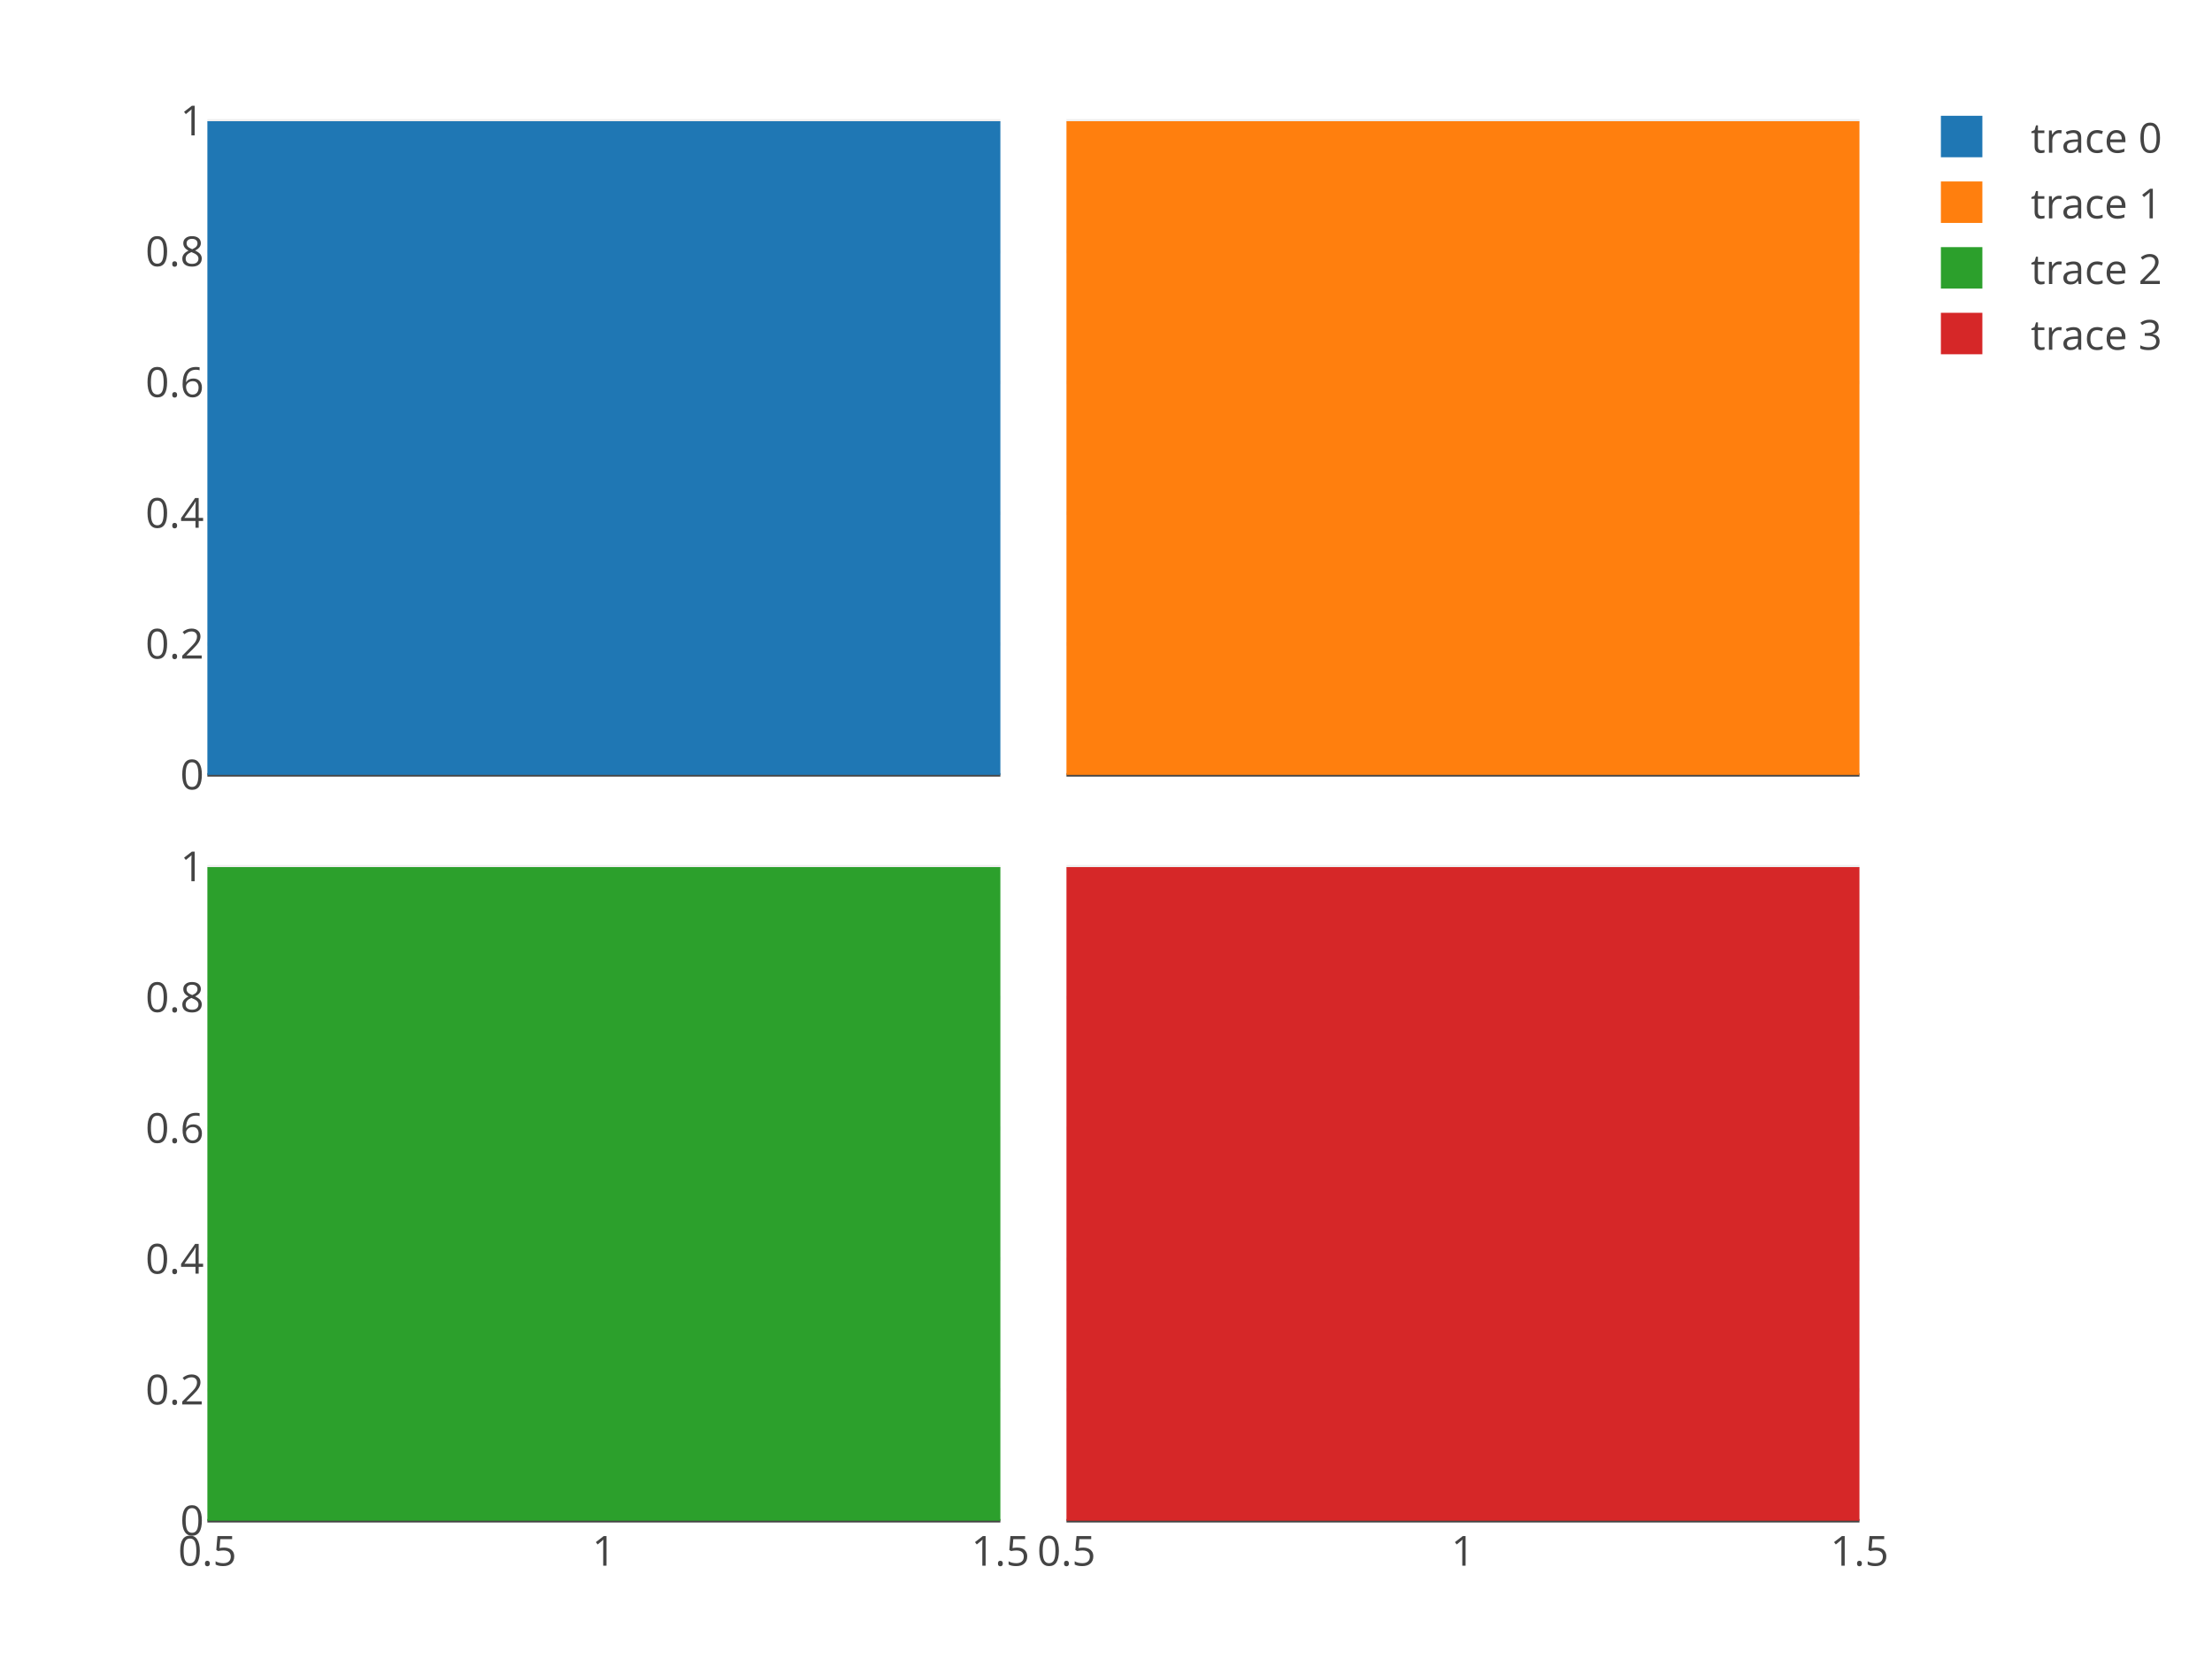
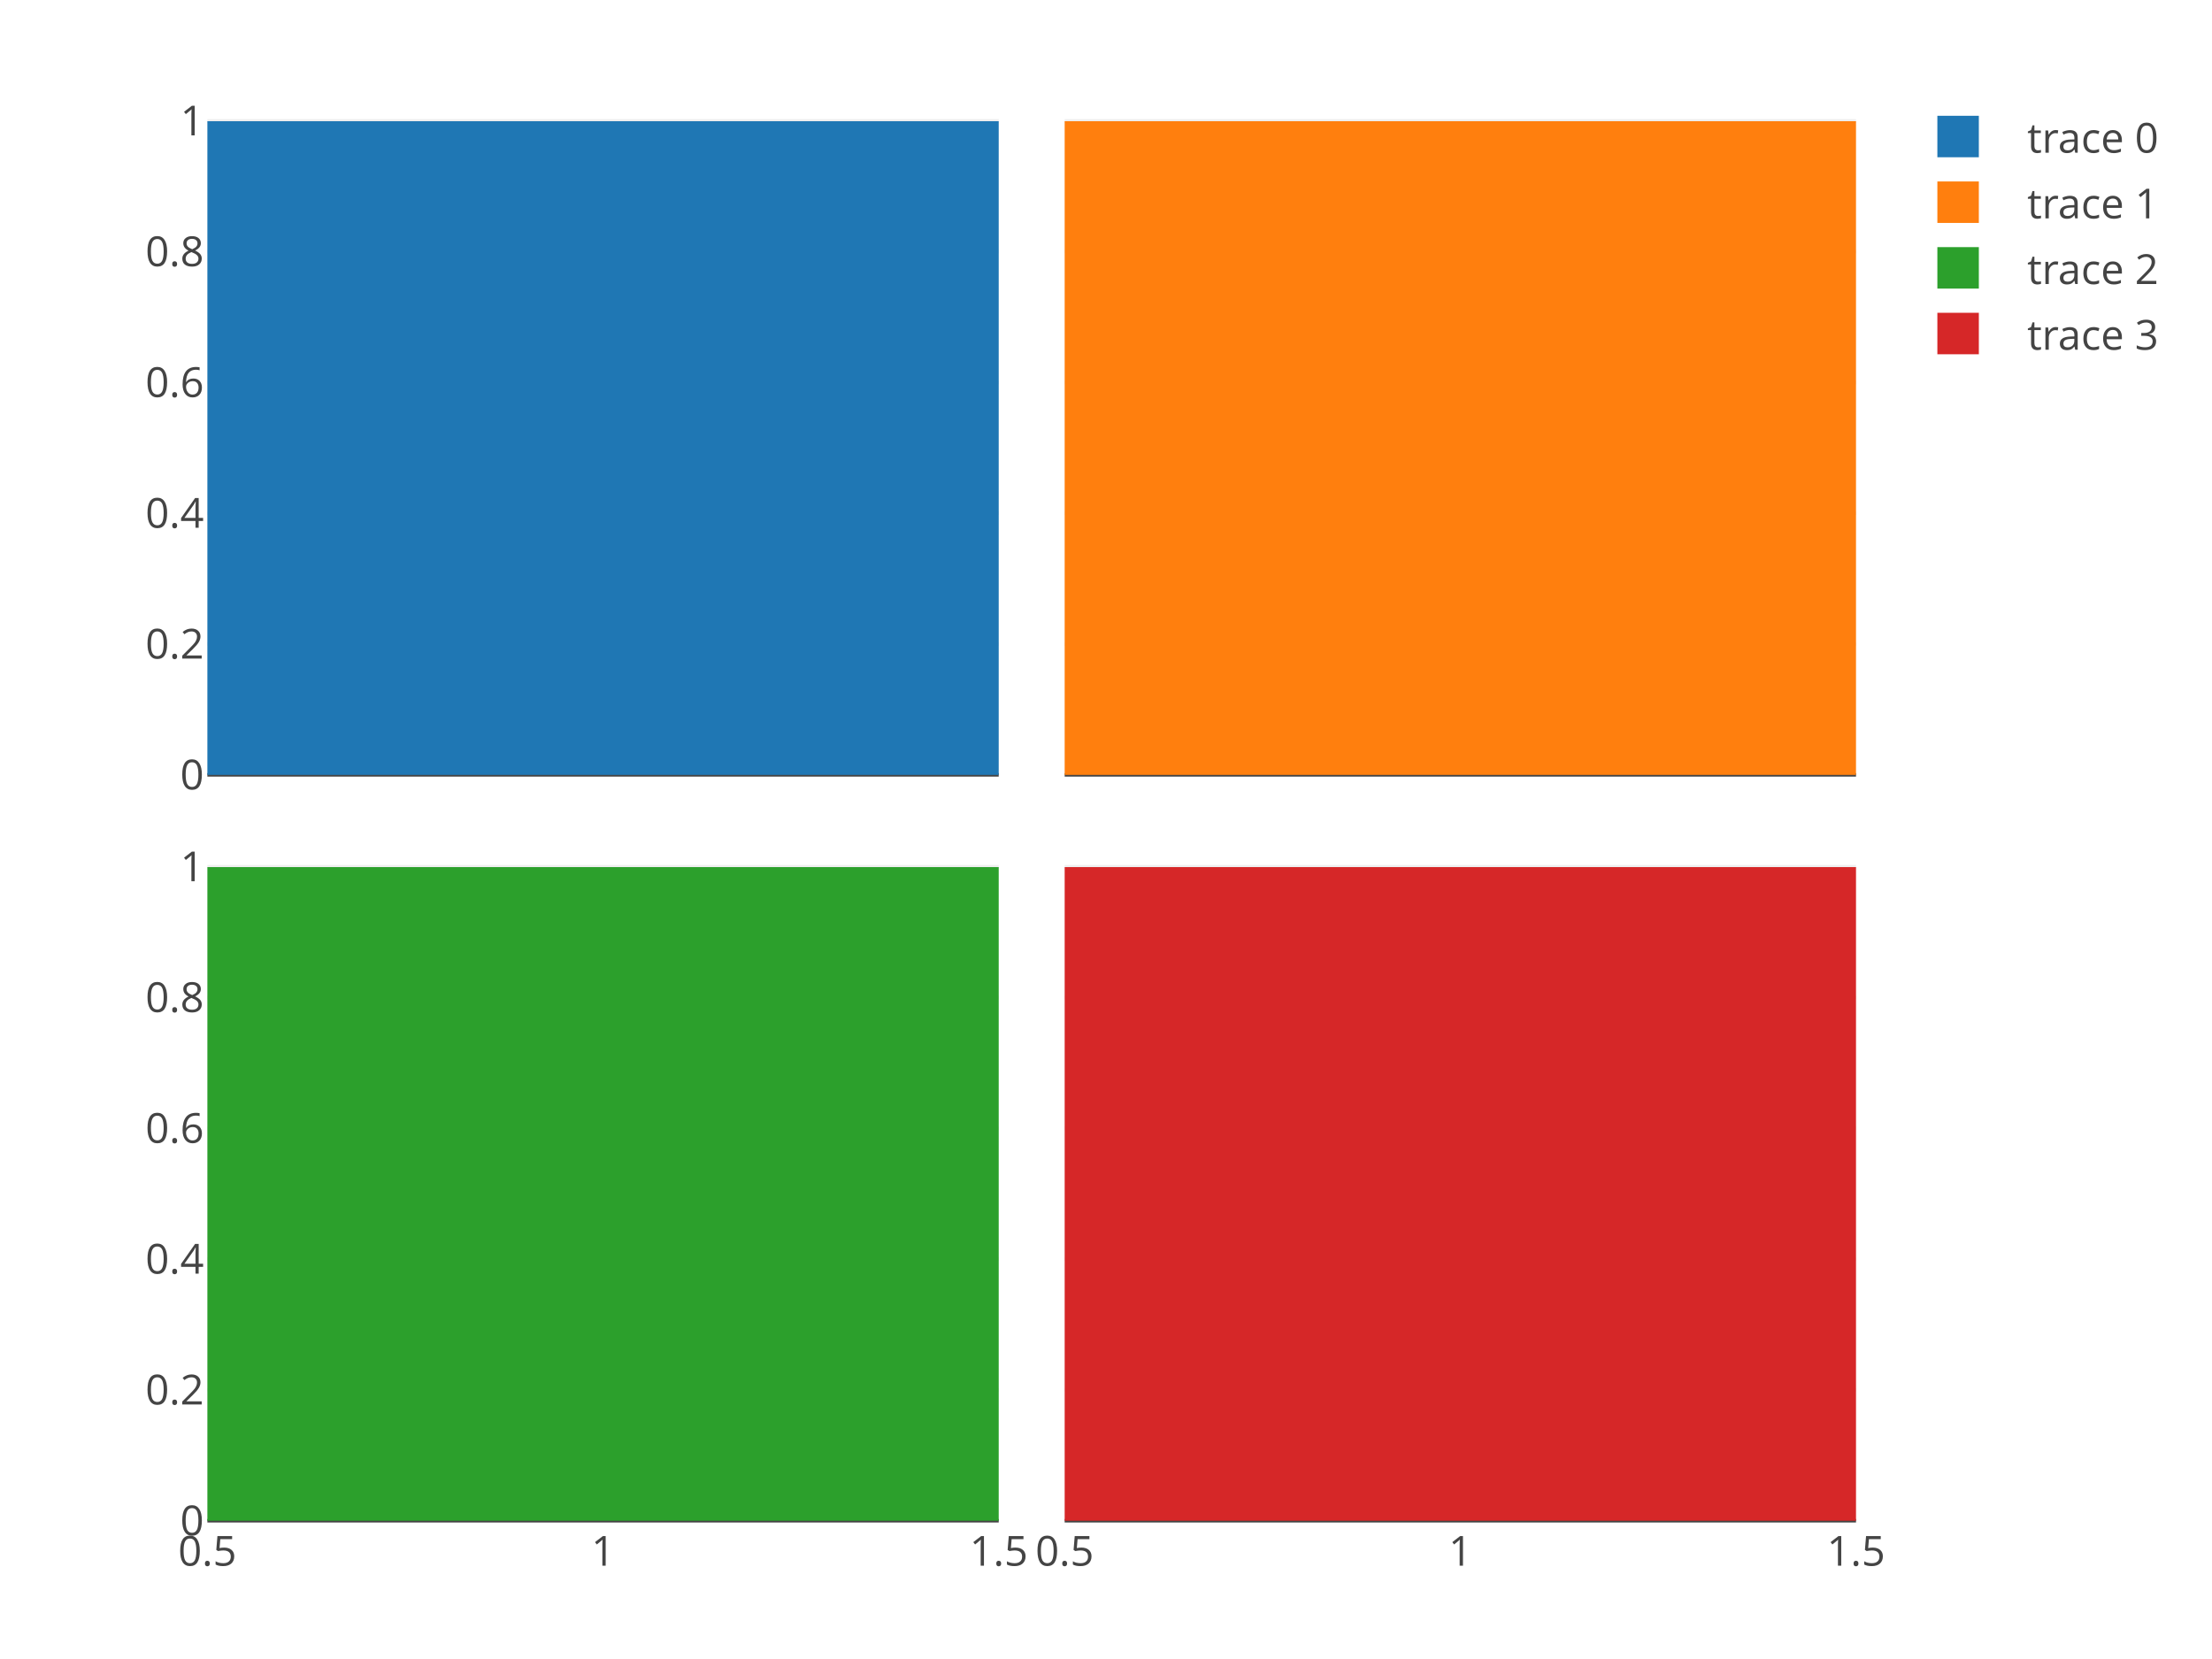
- <svg xmlns="http://www.w3.org/2000/svg" class="main-svg" width="640" height="480" viewBox="0 0 640 480">
+ <svg xmlns="http://www.w3.org/2000/svg" class="main-svg" width="640" height="480" style="" viewBox="0 0 640 480">
  <rect x="0" y="0" width="640" height="480" style="fill: rgb(255, 255, 255); fill-opacity: 1;" />
  <defs id="defs-">
    <g class="clips">
      <clipPath id="clipxyplot" class="plotclip">
-         <rect width="229.44" height="199.2" />
+         <rect width="228.96" height="199.2" />
      </clipPath>
      <clipPath id="clipxy2plot" class="plotclip">
-         <rect width="229.44" height="199.2" />
+         <rect width="228.96" height="199.2" />
      </clipPath>
      <clipPath id="clipx2yplot" class="plotclip">
-         <rect width="229.44" height="199.2" />
+         <rect width="228.96" height="199.2" />
      </clipPath>
      <clipPath id="clipx2y2plot" class="plotclip">
-         <rect width="229.44" height="199.2" />
+         <rect width="228.96" height="199.2" />
      </clipPath>
      <clipPath class="axesclip" id="clipx">
-         <rect x="60" y="0" width="229.44" height="480" />
+         <rect x="60" y="0" width="228.96" height="480" />
      </clipPath>
      <clipPath class="axesclip" id="clipy">
        <rect x="0" y="25" width="640" height="199.2" />
      </clipPath>
      <clipPath class="axesclip" id="clipxy">
-         <rect x="60" y="25" width="229.44" height="199.2" />
+         <rect x="60" y="25" width="228.96" height="199.2" />
      </clipPath>
      <clipPath class="axesclip" id="clipy2">
        <rect x="0" y="240.8" width="640" height="199.2" />
      </clipPath>
      <clipPath class="axesclip" id="clipxy2">
-         <rect x="60" y="240.8" width="229.44" height="199.2" />
+         <rect x="60" y="240.8" width="228.96" height="199.2" />
      </clipPath>
      <clipPath class="axesclip" id="clipx2">
-         <rect x="308.56" y="0" width="229.44" height="480" />
+         <rect x="308.04" y="0" width="228.96" height="480" />
      </clipPath>
      <clipPath class="axesclip" id="clipx2y">
-         <rect x="308.56" y="25" width="229.44" height="199.2" />
+         <rect x="308.04" y="25" width="228.96" height="199.2" />
      </clipPath>
      <clipPath class="axesclip" id="clipx2y2">
-         <rect x="308.56" y="240.8" width="229.44" height="199.2" />
+         <rect x="308.04" y="240.8" width="228.96" height="199.2" />
      </clipPath>
    </g>
    <g class="gradients" />
  </defs>
  <g class="bglayer" />
  <g class="layer-below">
    <g class="imagelayer" />
    <g class="shapelayer" />
  </g>
  <g class="cartesianlayer">
    <g class="subplot xy">
      <g class="layer-subplot">
        <g class="shapelayer" />
        <g class="imagelayer" />
      </g>
      <g class="gridlayer">
        <g class="x" />
        <g class="y">
-           <path class="ygrid crisp" transform="translate(0,186.35)" d="M60,0h229.44" style="stroke: rgb(238, 238, 238); stroke-opacity: 1; stroke-width: 1px;" />
-           <path class="ygrid crisp" transform="translate(0,148.5)" d="M60,0h229.44" style="stroke: rgb(238, 238, 238); stroke-opacity: 1; stroke-width: 1px;" />
-           <path class="ygrid crisp" transform="translate(0,110.66)" d="M60,0h229.44" style="stroke: rgb(238, 238, 238); stroke-opacity: 1; stroke-width: 1px;" />
-           <path class="ygrid crisp" transform="translate(0,72.81)" d="M60,0h229.44" style="stroke: rgb(238, 238, 238); stroke-opacity: 1; stroke-width: 1px;" />
-           <path class="ygrid crisp" transform="translate(0,34.96)" d="M60,0h229.44" style="stroke: rgb(238, 238, 238); stroke-opacity: 1; stroke-width: 1px;" />
+           <path class="ygrid crisp" transform="translate(0,186.35)" d="M60,0h228.96" style="stroke: rgb(238, 238, 238); stroke-opacity: 1; stroke-width: 1px;" />
+           <path class="ygrid crisp" transform="translate(0,148.5)" d="M60,0h228.96" style="stroke: rgb(238, 238, 238); stroke-opacity: 1; stroke-width: 1px;" />
+           <path class="ygrid crisp" transform="translate(0,110.66)" d="M60,0h228.96" style="stroke: rgb(238, 238, 238); stroke-opacity: 1; stroke-width: 1px;" />
+           <path class="ygrid crisp" transform="translate(0,72.81)" d="M60,0h228.96" style="stroke: rgb(238, 238, 238); stroke-opacity: 1; stroke-width: 1px;" />
+           <path class="ygrid crisp" transform="translate(0,34.96)" d="M60,0h228.96" style="stroke: rgb(238, 238, 238); stroke-opacity: 1; stroke-width: 1px;" />
        </g>
      </g>
      <g class="zerolinelayer">
-         <path class="yzl zl crisp" transform="translate(0,224.2)" d="M60,0h229.44" style="stroke: rgb(68, 68, 68); stroke-opacity: 1; stroke-width: 1px;" />
+         <path class="yzl zl crisp" transform="translate(0,224.2)" d="M60,0h228.96" style="stroke: rgb(68, 68, 68); stroke-opacity: 1; stroke-width: 1px;" />
      </g>
      <path class="xlines-below" />
      <path class="ylines-below" />
      <g class="overlines-below" />
      <g class="xaxislayer-below" />
      <g class="yaxislayer-below" />
      <g class="overaxes-below" />
      <g class="plot" transform="translate(60, 25)" clip-path="url('#clipxyplot')">
        <g class="barlayer mlayer">
          <g class="trace bars" shape-rendering="crispEdges" style="opacity: 1;">
            <g class="points">
              <g class="point">
-                 <path d="M0,199.2V9.96H229.44V199.2Z" style="vector-effect: non-scaling-stroke; opacity: 1; stroke-width: 0px; fill: rgb(31, 119, 180); fill-opacity: 1;" />
+                 <path d="M0,199.2V9.96H228.96V199.2Z" style="vector-effect: non-scaling-stroke; opacity: 1; stroke-width: 0px; fill: rgb(31, 119, 180); fill-opacity: 1;" />
              </g>
            </g>
          </g>
        </g>
      </g>
      <g class="overplot" />
-       <path class="xlines-above crisp" d="M0,0" style="fill: none;" />
-       <path class="ylines-above crisp" d="M0,0" style="fill: none;" />
+       <path class="xlines-above crisp" style="fill: none;" d="M0,0" />
+       <path class="ylines-above crisp" style="fill: none;" d="M0,0" />
      <g class="overlines-above" />
      <g class="xaxislayer-above" />
      <g class="yaxislayer-above">
        <g class="ytick">
          <text text-anchor="end" x="59" y="4.2" transform="translate(0,224.2)" style="font-family: 'Open Sans', verdana, arial, sans-serif; font-size: 12px; fill: rgb(68, 68, 68); fill-opacity: 1; white-space: pre;">0</text>
        </g>
        <g class="ytick">
          <text text-anchor="end" x="59" y="4.2" transform="translate(0,186.35)" style="font-family: 'Open Sans', verdana, arial, sans-serif; font-size: 12px; fill: rgb(68, 68, 68); fill-opacity: 1; white-space: pre;">0.2</text>
        </g>
        <g class="ytick">
          <text text-anchor="end" x="59" y="4.2" transform="translate(0,148.5)" style="font-family: 'Open Sans', verdana, arial, sans-serif; font-size: 12px; fill: rgb(68, 68, 68); fill-opacity: 1; white-space: pre;">0.4</text>
        </g>
        <g class="ytick">
          <text text-anchor="end" x="59" y="4.2" transform="translate(0,110.66)" style="font-family: 'Open Sans', verdana, arial, sans-serif; font-size: 12px; fill: rgb(68, 68, 68); fill-opacity: 1; white-space: pre;">0.6</text>
        </g>
        <g class="ytick">
          <text text-anchor="end" x="59" y="4.2" transform="translate(0,72.81)" style="font-family: 'Open Sans', verdana, arial, sans-serif; font-size: 12px; fill: rgb(68, 68, 68); fill-opacity: 1; white-space: pre;">0.8</text>
        </g>
        <g class="ytick">
          <text text-anchor="end" x="59" y="4.2" transform="translate(0,34.96)" style="font-family: 'Open Sans', verdana, arial, sans-serif; font-size: 12px; fill: rgb(68, 68, 68); fill-opacity: 1; white-space: pre;">1</text>
        </g>
      </g>
      <g class="overaxes-above" />
    </g>
    <g class="subplot xy2">
      <g class="layer-subplot">
        <g class="shapelayer" />
        <g class="imagelayer" />
      </g>
      <g class="gridlayer">
        <g class="x" />
        <g class="y2">
-           <path class="y2grid crisp" transform="translate(0,402.15)" d="M60,0h229.44" style="stroke: rgb(238, 238, 238); stroke-opacity: 1; stroke-width: 1px;" />
-           <path class="y2grid crisp" transform="translate(0,364.3)" d="M60,0h229.44" style="stroke: rgb(238, 238, 238); stroke-opacity: 1; stroke-width: 1px;" />
-           <path class="y2grid crisp" transform="translate(0,326.46)" d="M60,0h229.44" style="stroke: rgb(238, 238, 238); stroke-opacity: 1; stroke-width: 1px;" />
-           <path class="y2grid crisp" transform="translate(0,288.61)" d="M60,0h229.44" style="stroke: rgb(238, 238, 238); stroke-opacity: 1; stroke-width: 1px;" />
-           <path class="y2grid crisp" transform="translate(0,250.76)" d="M60,0h229.44" style="stroke: rgb(238, 238, 238); stroke-opacity: 1; stroke-width: 1px;" />
+           <path class="y2grid crisp" transform="translate(0,402.15)" d="M60,0h228.96" style="stroke: rgb(238, 238, 238); stroke-opacity: 1; stroke-width: 1px;" />
+           <path class="y2grid crisp" transform="translate(0,364.3)" d="M60,0h228.96" style="stroke: rgb(238, 238, 238); stroke-opacity: 1; stroke-width: 1px;" />
+           <path class="y2grid crisp" transform="translate(0,326.46)" d="M60,0h228.96" style="stroke: rgb(238, 238, 238); stroke-opacity: 1; stroke-width: 1px;" />
+           <path class="y2grid crisp" transform="translate(0,288.61)" d="M60,0h228.96" style="stroke: rgb(238, 238, 238); stroke-opacity: 1; stroke-width: 1px;" />
+           <path class="y2grid crisp" transform="translate(0,250.76)" d="M60,0h228.96" style="stroke: rgb(238, 238, 238); stroke-opacity: 1; stroke-width: 1px;" />
        </g>
      </g>
      <g class="zerolinelayer">
-         <path class="y2zl zl crisp" transform="translate(0,440)" d="M60,0h229.44" style="stroke: rgb(68, 68, 68); stroke-opacity: 1; stroke-width: 1px;" />
+         <path class="y2zl zl crisp" transform="translate(0,440)" d="M60,0h228.96" style="stroke: rgb(68, 68, 68); stroke-opacity: 1; stroke-width: 1px;" />
      </g>
      <path class="xlines-below" />
      <path class="ylines-below" />
      <g class="overlines-below" />
      <g class="xaxislayer-below" />
      <g class="yaxislayer-below" />
      <g class="overaxes-below" />
      <g class="plot" transform="translate(60, 240.8)" clip-path="url('#clipxy2plot')">
        <g class="barlayer mlayer">
          <g class="trace bars" shape-rendering="crispEdges" style="opacity: 1;">
            <g class="points">
              <g class="point">
-                 <path d="M0,199.2V9.96H229.44V199.2Z" style="vector-effect: non-scaling-stroke; opacity: 1; stroke-width: 0px; fill: rgb(44, 160, 44); fill-opacity: 1;" />
+                 <path d="M0,199.2V9.96H228.96V199.2Z" style="vector-effect: non-scaling-stroke; opacity: 1; stroke-width: 0px; fill: rgb(44, 160, 44); fill-opacity: 1;" />
              </g>
            </g>
          </g>
        </g>
      </g>
      <g class="overplot" />
-       <path class="xlines-above crisp" d="M0,0" style="fill: none;" />
-       <path class="ylines-above crisp" d="M0,0" style="fill: none;" />
+       <path class="xlines-above crisp" style="fill: none;" d="M0,0" />
+       <path class="ylines-above crisp" style="fill: none;" d="M0,0" />
      <g class="overlines-above" />
      <g class="xaxislayer-above">
        <g class="xtick">
          <text text-anchor="middle" x="0" y="453" transform="translate(60,0)" style="font-family: 'Open Sans', verdana, arial, sans-serif; font-size: 12px; fill: rgb(68, 68, 68); fill-opacity: 1; white-space: pre;">0.5</text>
        </g>
        <g class="xtick">
-           <text text-anchor="middle" x="0" y="453" transform="translate(174.72,0)" style="font-family: 'Open Sans', verdana, arial, sans-serif; font-size: 12px; fill: rgb(68, 68, 68); fill-opacity: 1; white-space: pre;">1</text>
+           <text text-anchor="middle" x="0" y="453" transform="translate(174.48,0)" style="font-family: 'Open Sans', verdana, arial, sans-serif; font-size: 12px; fill: rgb(68, 68, 68); fill-opacity: 1; white-space: pre;">1</text>
        </g>
        <g class="xtick">
-           <text text-anchor="middle" x="0" y="453" transform="translate(289.44,0)" style="font-family: 'Open Sans', verdana, arial, sans-serif; font-size: 12px; fill: rgb(68, 68, 68); fill-opacity: 1; white-space: pre;">1.5</text>
+           <text text-anchor="middle" x="0" y="453" transform="translate(288.96,0)" style="font-family: 'Open Sans', verdana, arial, sans-serif; font-size: 12px; fill: rgb(68, 68, 68); fill-opacity: 1; white-space: pre;">1.5</text>
        </g>
      </g>
      <g class="yaxislayer-above">
        <g class="y2tick">
          <text text-anchor="end" x="59" y="4.2" transform="translate(0,440)" style="font-family: 'Open Sans', verdana, arial, sans-serif; font-size: 12px; fill: rgb(68, 68, 68); fill-opacity: 1; white-space: pre;">0</text>
        </g>
        <g class="y2tick">
          <text text-anchor="end" x="59" y="4.2" transform="translate(0,402.15)" style="font-family: 'Open Sans', verdana, arial, sans-serif; font-size: 12px; fill: rgb(68, 68, 68); fill-opacity: 1; white-space: pre;">0.2</text>
        </g>
        <g class="y2tick">
          <text text-anchor="end" x="59" y="4.2" transform="translate(0,364.3)" style="font-family: 'Open Sans', verdana, arial, sans-serif; font-size: 12px; fill: rgb(68, 68, 68); fill-opacity: 1; white-space: pre;">0.4</text>
        </g>
        <g class="y2tick">
          <text text-anchor="end" x="59" y="4.2" transform="translate(0,326.46)" style="font-family: 'Open Sans', verdana, arial, sans-serif; font-size: 12px; fill: rgb(68, 68, 68); fill-opacity: 1; white-space: pre;">0.6</text>
        </g>
        <g class="y2tick">
          <text text-anchor="end" x="59" y="4.2" transform="translate(0,288.61)" style="font-family: 'Open Sans', verdana, arial, sans-serif; font-size: 12px; fill: rgb(68, 68, 68); fill-opacity: 1; white-space: pre;">0.8</text>
        </g>
        <g class="y2tick">
          <text text-anchor="end" x="59" y="4.2" transform="translate(0,250.76)" style="font-family: 'Open Sans', verdana, arial, sans-serif; font-size: 12px; fill: rgb(68, 68, 68); fill-opacity: 1; white-space: pre;">1</text>
        </g>
      </g>
      <g class="overaxes-above" />
    </g>
    <g class="subplot x2y">
      <g class="layer-subplot">
        <g class="shapelayer" />
        <g class="imagelayer" />
      </g>
      <g class="gridlayer">
        <g class="x2" />
        <g class="y">
-           <path class="ygrid crisp" transform="translate(0,186.35)" d="M308.56,0h229.44" style="stroke: rgb(238, 238, 238); stroke-opacity: 1; stroke-width: 1px;" />
-           <path class="ygrid crisp" transform="translate(0,148.5)" d="M308.56,0h229.44" style="stroke: rgb(238, 238, 238); stroke-opacity: 1; stroke-width: 1px;" />
-           <path class="ygrid crisp" transform="translate(0,110.66)" d="M308.56,0h229.44" style="stroke: rgb(238, 238, 238); stroke-opacity: 1; stroke-width: 1px;" />
-           <path class="ygrid crisp" transform="translate(0,72.81)" d="M308.56,0h229.44" style="stroke: rgb(238, 238, 238); stroke-opacity: 1; stroke-width: 1px;" />
-           <path class="ygrid crisp" transform="translate(0,34.96)" d="M308.56,0h229.44" style="stroke: rgb(238, 238, 238); stroke-opacity: 1; stroke-width: 1px;" />
+           <path class="ygrid crisp" transform="translate(0,186.35)" d="M308.04,0h228.96" style="stroke: rgb(238, 238, 238); stroke-opacity: 1; stroke-width: 1px;" />
+           <path class="ygrid crisp" transform="translate(0,148.5)" d="M308.04,0h228.96" style="stroke: rgb(238, 238, 238); stroke-opacity: 1; stroke-width: 1px;" />
+           <path class="ygrid crisp" transform="translate(0,110.66)" d="M308.04,0h228.96" style="stroke: rgb(238, 238, 238); stroke-opacity: 1; stroke-width: 1px;" />
+           <path class="ygrid crisp" transform="translate(0,72.81)" d="M308.04,0h228.96" style="stroke: rgb(238, 238, 238); stroke-opacity: 1; stroke-width: 1px;" />
+           <path class="ygrid crisp" transform="translate(0,34.96)" d="M308.04,0h228.96" style="stroke: rgb(238, 238, 238); stroke-opacity: 1; stroke-width: 1px;" />
        </g>
      </g>
      <g class="zerolinelayer">
-         <path class="yzl zl crisp" transform="translate(0,224.2)" d="M308.56,0h229.44" style="stroke: rgb(68, 68, 68); stroke-opacity: 1; stroke-width: 1px;" />
+         <path class="yzl zl crisp" transform="translate(0,224.2)" d="M308.04,0h228.96" style="stroke: rgb(68, 68, 68); stroke-opacity: 1; stroke-width: 1px;" />
      </g>
      <path class="xlines-below" />
      <path class="ylines-below" />
      <g class="overlines-below" />
      <g class="xaxislayer-below" />
      <g class="yaxislayer-below" />
      <g class="overaxes-below" />
-       <g class="plot" transform="translate(308.56, 25)" clip-path="url('#clipx2yplot')">
+       <g class="plot" transform="translate(308.04, 25)" clip-path="url('#clipx2yplot')">
        <g class="barlayer mlayer">
          <g class="trace bars" shape-rendering="crispEdges" style="opacity: 1;">
            <g class="points">
              <g class="point">
-                 <path d="M0,199.2V9.96H229.44V199.2Z" style="vector-effect: non-scaling-stroke; opacity: 1; stroke-width: 0px; fill: rgb(255, 127, 14); fill-opacity: 1;" />
+                 <path d="M0,199.2V9.96H228.96V199.2Z" style="vector-effect: non-scaling-stroke; opacity: 1; stroke-width: 0px; fill: rgb(255, 127, 14); fill-opacity: 1;" />
              </g>
            </g>
          </g>
        </g>
      </g>
      <g class="overplot" />
-       <path class="xlines-above crisp" d="M0,0" style="fill: none;" />
-       <path class="ylines-above crisp" d="M0,0" style="fill: none;" />
+       <path class="xlines-above crisp" style="fill: none;" d="M0,0" />
+       <path class="ylines-above crisp" style="fill: none;" d="M0,0" />
      <g class="overlines-above" />
      <g class="xaxislayer-above" />
      <g class="yaxislayer-above" />
      <g class="overaxes-above" />
    </g>
    <g class="subplot x2y2">
      <g class="layer-subplot">
        <g class="shapelayer" />
        <g class="imagelayer" />
      </g>
      <g class="gridlayer">
        <g class="x2" />
        <g class="y2">
-           <path class="y2grid crisp" transform="translate(0,402.15)" d="M308.56,0h229.44" style="stroke: rgb(238, 238, 238); stroke-opacity: 1; stroke-width: 1px;" />
-           <path class="y2grid crisp" transform="translate(0,364.3)" d="M308.56,0h229.44" style="stroke: rgb(238, 238, 238); stroke-opacity: 1; stroke-width: 1px;" />
-           <path class="y2grid crisp" transform="translate(0,326.46)" d="M308.56,0h229.44" style="stroke: rgb(238, 238, 238); stroke-opacity: 1; stroke-width: 1px;" />
-           <path class="y2grid crisp" transform="translate(0,288.61)" d="M308.56,0h229.44" style="stroke: rgb(238, 238, 238); stroke-opacity: 1; stroke-width: 1px;" />
-           <path class="y2grid crisp" transform="translate(0,250.76)" d="M308.56,0h229.44" style="stroke: rgb(238, 238, 238); stroke-opacity: 1; stroke-width: 1px;" />
+           <path class="y2grid crisp" transform="translate(0,402.15)" d="M308.04,0h228.96" style="stroke: rgb(238, 238, 238); stroke-opacity: 1; stroke-width: 1px;" />
+           <path class="y2grid crisp" transform="translate(0,364.3)" d="M308.04,0h228.96" style="stroke: rgb(238, 238, 238); stroke-opacity: 1; stroke-width: 1px;" />
+           <path class="y2grid crisp" transform="translate(0,326.46)" d="M308.04,0h228.96" style="stroke: rgb(238, 238, 238); stroke-opacity: 1; stroke-width: 1px;" />
+           <path class="y2grid crisp" transform="translate(0,288.61)" d="M308.04,0h228.96" style="stroke: rgb(238, 238, 238); stroke-opacity: 1; stroke-width: 1px;" />
+           <path class="y2grid crisp" transform="translate(0,250.76)" d="M308.04,0h228.96" style="stroke: rgb(238, 238, 238); stroke-opacity: 1; stroke-width: 1px;" />
        </g>
      </g>
      <g class="zerolinelayer">
-         <path class="y2zl zl crisp" transform="translate(0,440)" d="M308.56,0h229.44" style="stroke: rgb(68, 68, 68); stroke-opacity: 1; stroke-width: 1px;" />
+         <path class="y2zl zl crisp" transform="translate(0,440)" d="M308.04,0h228.96" style="stroke: rgb(68, 68, 68); stroke-opacity: 1; stroke-width: 1px;" />
      </g>
      <path class="xlines-below" />
      <path class="ylines-below" />
      <g class="overlines-below" />
      <g class="xaxislayer-below" />
      <g class="yaxislayer-below" />
      <g class="overaxes-below" />
-       <g class="plot" transform="translate(308.56, 240.8)" clip-path="url('#clipx2y2plot')">
+       <g class="plot" transform="translate(308.04, 240.8)" clip-path="url('#clipx2y2plot')">
        <g class="barlayer mlayer">
          <g class="trace bars" shape-rendering="crispEdges" style="opacity: 1;">
            <g class="points">
              <g class="point">
-                 <path d="M0,199.2V9.96H229.44V199.2Z" style="vector-effect: non-scaling-stroke; opacity: 1; stroke-width: 0px; fill: rgb(214, 39, 40); fill-opacity: 1;" />
+                 <path d="M0,199.2V9.96H228.96V199.2Z" style="vector-effect: non-scaling-stroke; opacity: 1; stroke-width: 0px; fill: rgb(214, 39, 40); fill-opacity: 1;" />
              </g>
            </g>
          </g>
        </g>
      </g>
      <g class="overplot" />
-       <path class="xlines-above crisp" d="M0,0" style="fill: none;" />
-       <path class="ylines-above crisp" d="M0,0" style="fill: none;" />
+       <path class="xlines-above crisp" style="fill: none;" d="M0,0" />
+       <path class="ylines-above crisp" style="fill: none;" d="M0,0" />
      <g class="overlines-above" />
      <g class="xaxislayer-above">
        <g class="x2tick">
-           <text text-anchor="middle" x="0" y="453" transform="translate(308.56,0)" style="font-family: 'Open Sans', verdana, arial, sans-serif; font-size: 12px; fill: rgb(68, 68, 68); fill-opacity: 1; white-space: pre;">0.5</text>
+           <text text-anchor="middle" x="0" y="453" transform="translate(308.04,0)" style="font-family: 'Open Sans', verdana, arial, sans-serif; font-size: 12px; fill: rgb(68, 68, 68); fill-opacity: 1; white-space: pre;">0.5</text>
        </g>
        <g class="x2tick">
-           <text text-anchor="middle" x="0" y="453" transform="translate(423.28,0)" style="font-family: 'Open Sans', verdana, arial, sans-serif; font-size: 12px; fill: rgb(68, 68, 68); fill-opacity: 1; white-space: pre;">1</text>
+           <text text-anchor="middle" x="0" y="453" transform="translate(422.52,0)" style="font-family: 'Open Sans', verdana, arial, sans-serif; font-size: 12px; fill: rgb(68, 68, 68); fill-opacity: 1; white-space: pre;">1</text>
        </g>
        <g class="x2tick">
-           <text text-anchor="middle" x="0" y="453" transform="translate(538,0)" style="font-family: 'Open Sans', verdana, arial, sans-serif; font-size: 12px; fill: rgb(68, 68, 68); fill-opacity: 1; white-space: pre;">1.5</text>
+           <text text-anchor="middle" x="0" y="453" transform="translate(537,0)" style="font-family: 'Open Sans', verdana, arial, sans-serif; font-size: 12px; fill: rgb(68, 68, 68); fill-opacity: 1; white-space: pre;">1.5</text>
        </g>
      </g>
      <g class="yaxislayer-above" />
      <g class="overaxes-above" />
    </g>
  </g>
  <g class="polarlayer" />
  <g class="ternarylayer" />
  <g class="geolayer" />
  <g class="funnelarealayer" />
  <g class="pielayer" />
  <g class="treemaplayer" />
  <g class="sunburstlayer" />
  <g class="glimages" />
  <defs id="topdefs-">
    <g class="clips" />
    <clipPath id="legend">
-       <rect width="82" height="86" x="0" y="0" />
+       <rect width="83" height="86" x="0" y="0" />
    </clipPath>
  </defs>
  <g class="layer-above">
    <g class="imagelayer" />
    <g class="shapelayer" />
  </g>
  <g class="infolayer">
-     <g class="legend" pointer-events="all" transform="translate(547.56, 25)">
-       <rect class="bg" shape-rendering="crispEdges" style="stroke: rgb(68, 68, 68); stroke-opacity: 1; fill: rgb(255, 255, 255); fill-opacity: 1; stroke-width: 0px;" width="82" height="86" x="0" y="0" />
+     <g class="legend" pointer-events="all" transform="translate(546.54, 25)">
+       <rect class="bg" shape-rendering="crispEdges" style="stroke: rgb(68, 68, 68); stroke-opacity: 1; fill: rgb(255, 255, 255); fill-opacity: 1; stroke-width: 0px;" width="83" height="86" x="0" y="0" />
      <g class="scrollbox" transform="translate(0, 0)" clip-path="url('#legend')">
        <g class="groups">
-           <g class="traces" transform="translate(0, 14.5)" style="opacity: 1;">
-             <text class="legendtext user-select-none" text-anchor="start" x="40" y="4.68" style="font-family: 'Open Sans', verdana, arial, sans-serif; font-size: 12px; fill: rgb(68, 68, 68); fill-opacity: 1; white-space: pre;">trace 0</text>
+           <g class="traces" style="opacity: 1;" transform="translate(0, 14.5)">
+             <text class="legendtext" text-anchor="start" x="40" y="4.68" style="font-family: 'Open Sans', verdana, arial, sans-serif; font-size: 12px; fill: rgb(68, 68, 68); fill-opacity: 1; white-space: pre;">trace 0</text>
            <g class="layers" style="opacity: 1;">
              <g class="legendfill" />
              <g class="legendlines" />
              <g class="legendsymbols">
                <g class="legendpoints">
                  <path class="legendundefined" d="M6,6H-6V-6H6Z" transform="translate(20,0)" style="stroke-width: 0px; fill: rgb(31, 119, 180); fill-opacity: 1;" />
                </g>
              </g>
            </g>
-             <rect class="legendtoggle" pointer-events="all" x="0" y="-9.5" width="77" height="19" style="cursor: pointer; fill: rgb(0, 0, 0); fill-opacity: 0;" />
-           </g>
-           <g class="traces" transform="translate(0, 33.5)" style="opacity: 1;">
-             <text class="legendtext user-select-none" text-anchor="start" x="40" y="4.68" style="font-family: 'Open Sans', verdana, arial, sans-serif; font-size: 12px; fill: rgb(68, 68, 68); fill-opacity: 1; white-space: pre;">trace 1</text>
+             <rect class="legendtoggle" x="0" y="-9.5" width="77.016" height="19" style="fill: rgb(0, 0, 0); fill-opacity: 0;" />
+           </g>
+           <g class="traces" style="opacity: 1;" transform="translate(0, 33.5)">
+             <text class="legendtext" text-anchor="start" x="40" y="4.68" style="font-family: 'Open Sans', verdana, arial, sans-serif; font-size: 12px; fill: rgb(68, 68, 68); fill-opacity: 1; white-space: pre;">trace 1</text>
            <g class="layers" style="opacity: 1;">
              <g class="legendfill" />
              <g class="legendlines" />
              <g class="legendsymbols">
                <g class="legendpoints">
                  <path class="legendundefined" d="M6,6H-6V-6H6Z" transform="translate(20,0)" style="stroke-width: 0px; fill: rgb(255, 127, 14); fill-opacity: 1;" />
                </g>
              </g>
            </g>
-             <rect class="legendtoggle" pointer-events="all" x="0" y="-9.5" width="77" height="19" style="cursor: pointer; fill: rgb(0, 0, 0); fill-opacity: 0;" />
-           </g>
-           <g class="traces" transform="translate(0, 52.5)" style="opacity: 1;">
-             <text class="legendtext user-select-none" text-anchor="start" x="40" y="4.68" style="font-family: 'Open Sans', verdana, arial, sans-serif; font-size: 12px; fill: rgb(68, 68, 68); fill-opacity: 1; white-space: pre;">trace 2</text>
+             <rect class="legendtoggle" x="0" y="-9.5" width="77.016" height="19" style="fill: rgb(0, 0, 0); fill-opacity: 0;" />
+           </g>
+           <g class="traces" style="opacity: 1;" transform="translate(0, 52.5)">
+             <text class="legendtext" text-anchor="start" x="40" y="4.68" style="font-family: 'Open Sans', verdana, arial, sans-serif; font-size: 12px; fill: rgb(68, 68, 68); fill-opacity: 1; white-space: pre;">trace 2</text>
            <g class="layers" style="opacity: 1;">
              <g class="legendfill" />
              <g class="legendlines" />
              <g class="legendsymbols">
                <g class="legendpoints">
                  <path class="legendundefined" d="M6,6H-6V-6H6Z" transform="translate(20,0)" style="stroke-width: 0px; fill: rgb(44, 160, 44); fill-opacity: 1;" />
                </g>
              </g>
            </g>
-             <rect class="legendtoggle" pointer-events="all" x="0" y="-9.5" width="77" height="19" style="cursor: pointer; fill: rgb(0, 0, 0); fill-opacity: 0;" />
-           </g>
-           <g class="traces" transform="translate(0, 71.5)" style="opacity: 1;">
-             <text class="legendtext user-select-none" text-anchor="start" x="40" y="4.68" style="font-family: 'Open Sans', verdana, arial, sans-serif; font-size: 12px; fill: rgb(68, 68, 68); fill-opacity: 1; white-space: pre;">trace 3</text>
+             <rect class="legendtoggle" x="0" y="-9.5" width="77.016" height="19" style="fill: rgb(0, 0, 0); fill-opacity: 0;" />
+           </g>
+           <g class="traces" style="opacity: 1;" transform="translate(0, 71.5)">
+             <text class="legendtext" text-anchor="start" x="40" y="4.68" style="font-family: 'Open Sans', verdana, arial, sans-serif; font-size: 12px; fill: rgb(68, 68, 68); fill-opacity: 1; white-space: pre;">trace 3</text>
            <g class="layers" style="opacity: 1;">
              <g class="legendfill" />
              <g class="legendlines" />
              <g class="legendsymbols">
                <g class="legendpoints">
                  <path class="legendundefined" d="M6,6H-6V-6H6Z" transform="translate(20,0)" style="stroke-width: 0px; fill: rgb(214, 39, 40); fill-opacity: 1;" />
                </g>
              </g>
            </g>
-             <rect class="legendtoggle" pointer-events="all" x="0" y="-9.5" width="77" height="19" style="cursor: pointer; fill: rgb(0, 0, 0); fill-opacity: 0;" />
+             <rect class="legendtoggle" x="0" y="-9.5" width="77.016" height="19" style="fill: rgb(0, 0, 0); fill-opacity: 0;" />
          </g>
        </g>
      </g>
      <rect class="scrollbar" rx="20" ry="3" width="0" height="0" style="fill: rgb(128, 139, 164); fill-opacity: 1;" x="0" y="0" />
    </g>
    <g class="g-gtitle" />
    <g class="g-xtitle" />
    <g class="g-x2title" />
    <g class="g-ytitle" />
    <g class="g-y2title" />
  </g>
</svg>
